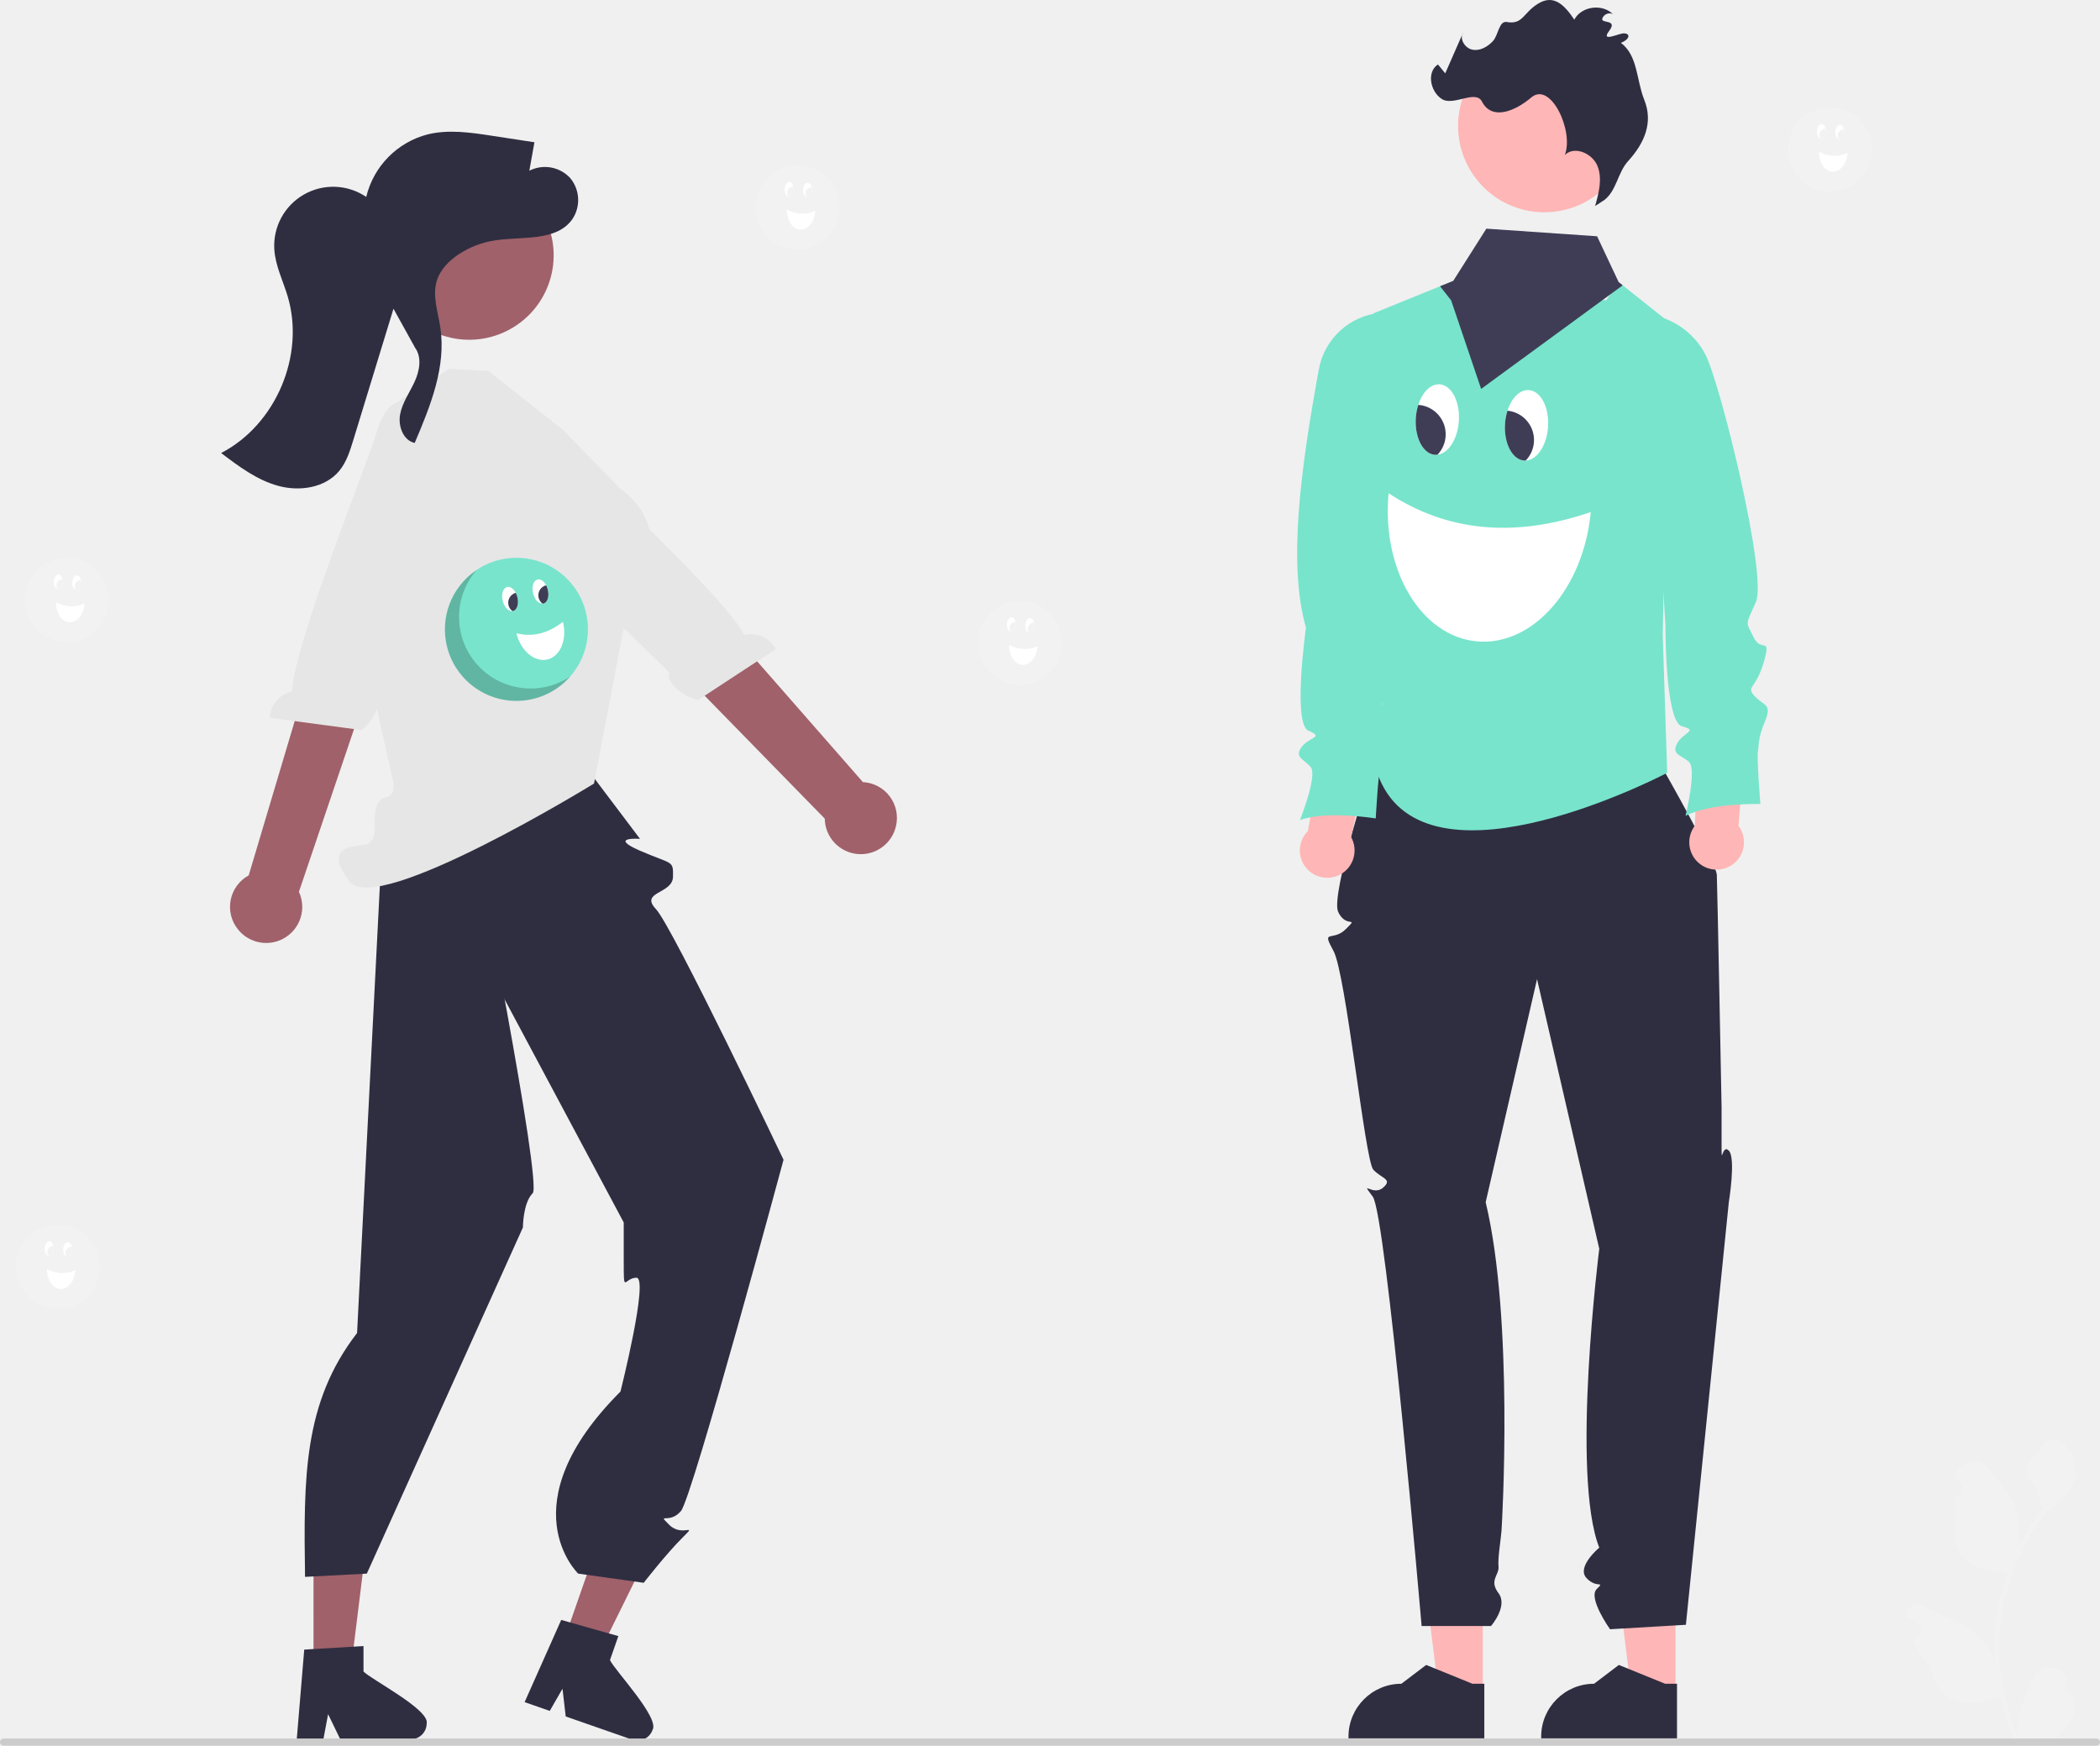
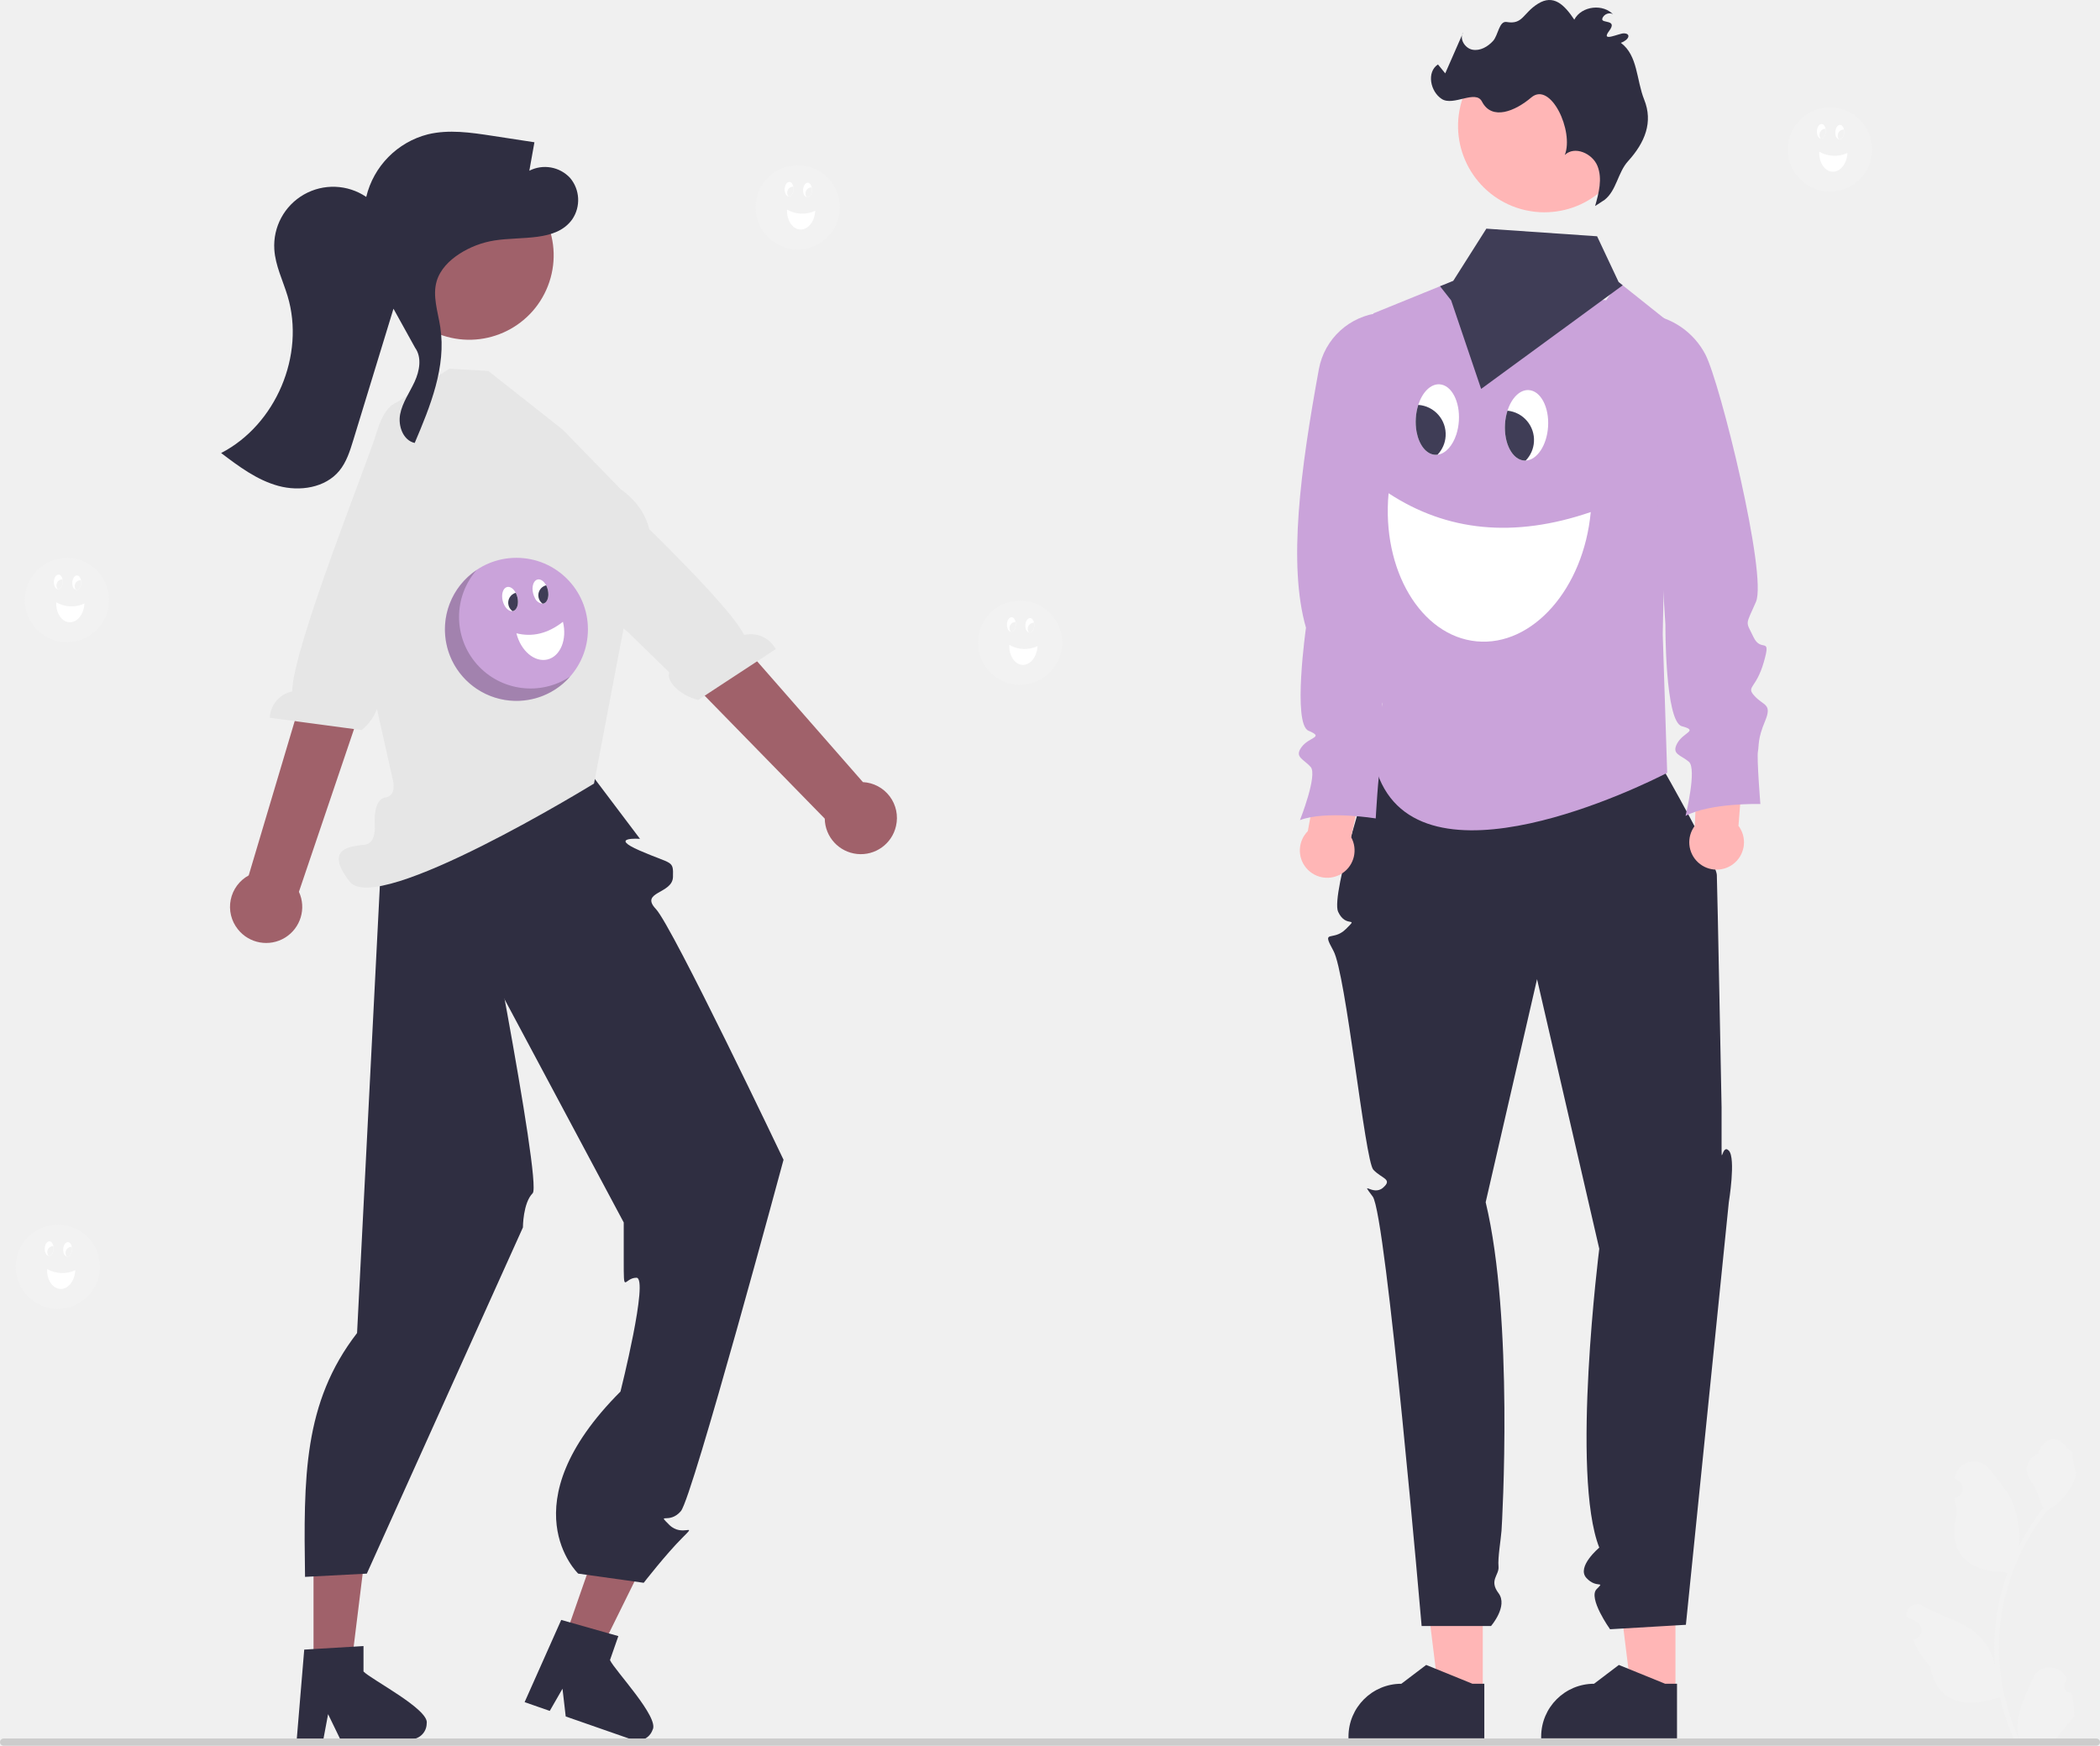
<svg xmlns="http://www.w3.org/2000/svg" data-name="Layer 1" width="689.67" height="573.446" viewBox="0 0 689.67 573.446">
  <polygon points="185.195 538.856 196.822 542.91 217.993 499.993 200.833 494.009 185.195 538.856" fill="#a0616a" />
  <path d="M455.49,708.584l2.749-7.882-3.122-.879-12.699-3.602-2.941-.827-11.408,25.63-.612,1.374,8.256,2.879.756-1.313,3.427-5.97.868,7.468.188,1.642,21.887,7.633a5.238,5.238,0,0,0,6.631-3.21C471.898,727.534,456.949,711.859,455.49,708.584Z" transform="translate(-255.165 -163.2769)" fill="#2f2e41" />
  <polygon points="102.968 547.942 115.281 547.942 121.139 500.446 102.965 500.447 102.968 547.942" fill="#a0616a" />
  <path d="M374.543,712.327v-8.348l-3.237.198-13.177.781-3.05.187-2.332,27.958-.125,1.499h8.743l.281-1.488,1.27-6.766,3.279,6.766.718,1.488h23.18a5.238,5.238,0,0,0,5.204-5.215C396.277,724.818,377,714.94,374.543,712.327Z" transform="translate(-255.165 -163.2769)" fill="#2f2e41" />
  <path d="M446.009,413.184l19.339,25.632s-10.68-.741,0,3.901,10.983,3.002,10.831,8.628-11.039,4.785-5.595,10.546,41.907,82.345,41.907,82.345S482.612,655.115,478.786,659.639s-8.098.252-3.826,4.524,9.612-1.068,4.272,4.272-12.665,14.764-12.665,14.764l-21.511-3.016s-23.496-22.428,13.884-59.808c0,0,9.41-37.397,5.239-37.388s-4.171,6.038-4.171-6.055V564.839l-49.502-92.736s-31.59-24.643-31.094-35.908S446.009,413.184,446.009,413.184Z" transform="translate(-255.165 -163.2769)" fill="#2f2e41" />
  <path d="M410.879,438.815S433.307,552.023,430.103,555.227s-3.204,11.243-3.204,11.243L375.636,680.183l-20.292,1.068c-.479-32.534-.611-57.211,17.088-80.1l8.544-167.675Z" transform="translate(-255.165 -163.2769)" fill="#2f2e41" />
  <path d="M439.997,304.433l-24.443-19.297h0l-12.831-.746-19.039,12.197-4.662,23.784-11.026,26.782,16.171,72.276s1.517,5.186-2.458,5.809-3.498,8.268-3.498,8.268.809,6.626-3.05,7.209-14.151.583-5.145,12.162,80.232-32.213,80.232-32.213l10.345-54.282s20.063-26.947-1.543-42.38Z" transform="translate(-255.165 -163.2769)" fill="#e6e6e6" />
  <path d="M333.291,468.534a11.781,11.781,0,0,1,3.555-17.711L367.592,347.641l19.225,9.679-33.482,98.898a11.845,11.845,0,0,1-20.043,12.315Z" transform="translate(-255.165 -163.2769)" fill="#a0616a" />
  <path d="M388.099,295.632s-5.496-2.921-9.255,9.718c-3.009,10.118-27.428,70.387-27.74,85.04a9.255,9.255,0,0,0-7.328,8.662l30.192,4.046c5.276-4.45,6.66-10.46,4.619-12.244l6.555-17.904L412.491,315.986,392.109,297.673Z" transform="translate(-255.165 -163.2769)" fill="#e6e6e6" />
  <path d="M549.425,434.618A11.781,11.781,0,0,0,538.56,420.186l-70.53-80.55-14.961,17.852,72.958,74.694a11.845,11.845,0,0,0,23.398,2.437Z" transform="translate(-255.165 -163.2769)" fill="#a0616a" />
  <path d="M425.236,302.42s3.692-5.01,12.547,4.76c7.089,7.822,55.169,51.604,61.787,64.681a9.255,9.255,0,0,1,10.353,4.642l-25.473,16.704c-6.681-1.731-10.528-6.551-9.459-9.042l-13.653-13.309-49.293-39.536,10.458-25.327Z" transform="translate(-255.165 -163.2769)" fill="#e6e6e6" />
  <circle cx="409.265" cy="247.148" r="27.73" transform="translate(-224.5793 375.7301) rotate(-68.74955)" fill="#a0616a" />
  <path d="M442.396,221.729a11.27,11.27,0,0,0-13.39-2.374q.837-4.675,1.674-9.349-6.956-1.065-13.912-2.129c-6.996-1.071-14.205-2.135-21.085-.474a27.932,27.932,0,0,0-20.241,20.558,19.361,19.361,0,0,0-30.188,17.236c.333,5.318,2.82,10.225,4.359,15.326,5.847,19.385-3.837,42.267-21.824,51.564,5.793,4.395,11.776,8.885,18.791,10.797,7.015,1.912,15.401.655,20.021-4.96,2.364-2.873,3.504-6.531,4.592-10.088q6.598-21.575,13.196-43.15l7.111,12.839c2.271,3.175,1.458,7.619-.178,11.163-1.636,3.545-4.013,6.826-4.745,10.661s.97,8.586,4.78,9.433c5.149-12.112,10.408-25.018,8.41-38.027-.777-5.063-2.639-10.255-1.177-15.164,1.13-3.793,4.123-6.778,7.447-8.926a29.883,29.883,0,0,1,11.48-4.395c9.038-1.438,20.288.493,25.593-6.964A11.27,11.27,0,0,0,442.396,221.729Z" transform="translate(-255.165 -163.2769)" fill="#2f2e41" />
-   <circle cx="169.601" cy="206.719" r="23.484" fill="#78e4cc" />
+   <circle cx="169.601" cy="206.719" r="23.484" fill="#caa3da" />
  <path d="M430.248,358.178a6.457,6.457,0,0,0,.556,1.468,3.056,3.056,0,0,0,2.551,1.924,1.419,1.419,0,0,0,.279-.04c1.004-.248,1.616-1.464,1.627-2.983a6.458,6.458,0,0,0-.19-1.559,6.312,6.312,0,0,0-.549-1.454c-.714-1.347-1.827-2.147-2.834-1.899C430.354,353.965,429.711,355.999,430.248,358.178Z" transform="translate(-255.165 -163.2769)" fill="#fff" />
  <path d="M432.058,359.639a3.378,3.378,0,0,0,1.297,1.931,1.419,1.419,0,0,0,.279-.04c1.004-.248,1.616-1.464,1.627-2.983a6.458,6.458,0,0,0-.19-1.559,6.312,6.312,0,0,0-.549-1.454A3.393,3.393,0,0,0,432.058,359.639Z" transform="translate(-255.165 -163.2769)" fill="#3f3d56" />
  <path d="M420.26,360.642c.516,2.092,1.933,3.558,3.225,3.382a1.416,1.416,0,0,0,.161-.03c1.331-.328,1.973-2.362,1.436-4.541a6.287,6.287,0,0,0-.549-1.451c-.714-1.35-1.827-2.15-2.834-1.902C420.365,356.429,419.722,358.463,420.26,360.642Z" transform="translate(-255.165 -163.2769)" fill="#fff" />
  <path d="M422.168,362.078a3.379,3.379,0,0,0,1.316,1.945,1.416,1.416,0,0,0,.161-.03c1.331-.328,1.973-2.362,1.436-4.541a6.287,6.287,0,0,0-.549-1.451A3.393,3.393,0,0,0,422.168,362.078Z" transform="translate(-255.165 -163.2769)" fill="#3f3d56" />
  <path d="M440.044,367.525c1.429,5.793-.835,11.333-5.055,12.374s-8.8-2.811-10.229-8.604C429.968,372.603,435.066,371.425,440.044,367.525Z" transform="translate(-255.165 -163.2769)" fill="#fff" />
  <path d="M401.967,375.664a23.493,23.493,0,0,1,9.727-25.138,23.486,23.486,0,0,0,30.775,34.941,23.478,23.478,0,0,1-40.502-9.803Z" transform="translate(-255.165 -163.2769)" opacity="0.2" />
  <path d="M935.475,719.39a2.269,2.269,0,0,1-1.645-3.933l.155-.618q-.031-.074-.062-.148a6.094,6.094,0,0,0-11.241.042c-1.839,4.428-4.179,8.864-4.756,13.546a18.029,18.029,0,0,0,.316,6.2,72.282,72.282,0,0,1-6.575-30.021,69.766,69.766,0,0,1,.433-7.783q.358-3.178.995-6.31a73.119,73.119,0,0,1,14.5-30.99,19.459,19.459,0,0,0,8.093-8.397,14.843,14.843,0,0,0,1.35-4.056c-.394.052-1.486-5.949-1.188-6.317-.549-.833-1.532-1.247-2.131-2.06-2.982-4.043-7.091-3.337-9.236,2.157-4.582,2.313-4.627,6.148-1.815,9.837,1.789,2.347,2.035,5.522,3.604,8.035-.162.207-.329.407-.491.614a73.591,73.591,0,0,0-7.681,12.169,30.592,30.592,0,0,0-1.826-14.21c-1.748-4.217-5.025-7.769-7.91-11.415a6.279,6.279,0,0,0-11.184,3.083q-.009.081-.017.161.643.363,1.259.77a3.078,3.078,0,0,1-1.241,5.602l-.063.01a30.628,30.628,0,0,0,.807,4.579c-3.702,14.316,4.29,19.53,15.701,19.764.252.129.497.258.749.381a75.115,75.115,0,0,0-4.043,19.028,71.245,71.245,0,0,0,.052,11.503l-.019-.136A18.826,18.826,0,0,0,903.937,699.607c-4.946-4.063-11.933-5.559-17.268-8.824a3.533,3.533,0,0,0-5.411,3.437l.022.143a20.675,20.675,0,0,1,2.319,1.117q.643.363,1.259.77a3.078,3.078,0,0,1-1.241,5.602l-.063.01c-.045.006-.084.013-.129.019a30.655,30.655,0,0,0,5.639,8.829c2.315,12.497,12.256,13.683,22.89,10.044h.006a75.093,75.093,0,0,0,5.044,14.726H935.024c.065-.2.123-.407.181-.607a20.474,20.474,0,0,1-4.986-.297c1.337-1.641,2.674-3.294,4.011-4.935a1.119,1.119,0,0,0,.084-.097c.678-.84,1.363-1.673,2.041-2.512l0-.001a29.991,29.991,0,0,0-.879-7.64Z" transform="translate(-255.165 -163.2769)" fill="#f2f2f2" />
  <path d="M255.165,735.533a1.186,1.186,0,0,0,1.19,1.19h687.29a1.19,1.19,0,0,0,0-2.38H256.355A1.187,1.187,0,0,0,255.165,735.533Z" transform="translate(-255.165 -163.2769)" fill="#ccc" />
  <polygon points="486.962 555.88 472.455 555.879 465.554 499.923 486.965 499.925 486.962 555.88" fill="#ffb6b6" />
  <path d="M742.638,734.291,698.027,734.289v-.564a17.365,17.365,0,0,1,17.364-17.363h.001l8.149-6.182,15.204,6.183,3.894 0Z" transform="translate(-255.165 -163.2769)" fill="#2f2e41" />
  <polygon points="550.243 555.88 535.737 555.879 528.836 499.923 550.246 499.925 550.243 555.88" fill="#ffb6b6" />
  <path d="M805.919,734.291l-44.611-.002v-.564a17.365,17.365,0,0,1,17.364-17.363h.001l8.149-6.182,15.204,6.183,3.894 0Z" transform="translate(-255.165 -163.2769)" fill="#2f2e41" />
  <path d="M706.006,414.27s-13.958,42.869-11.381,48.511,6.972,1.247,2.576,5.642-8.233-.277-4.116,7.187,10.352,68.914,13.095,71.888,6.514,3.054,3.163,5.945-7.746-2.97-3.351,2.89,16.059,141.062,16.059,141.062h22.785s5.675-6.541,2.463-10.799.282-5.898,0-8.741.786-8.971.985-11.767,4.049-69.417-5.202-107.901L759.952,484.911l20.435,88.565s-9.4,74.288,0,98.169c0,0-7.578,6.311-4.217,9.968s6.291.727,3.361,3.657,4.396,13.187,4.396,13.187l24.908-1.465,14.098-138.804s2.377-14.476,0-16.956-2.377,6.311-2.377-2.48V527.03s-1.377-72.094-1.56-76.34-17.766-35.014-17.766-35.014Z" transform="translate(-255.165 -163.2769)" fill="#2f2e41" />
-   <path d="M706.214,266.207v84.53a81.249,81.249,0,0,1,4.17,25.38c-.09,14.37-3.25,30.93-3.24,38.17a9.457,9.457,0,0,0,.31,2.85c13.99,40.55,88.02,3.7,94.75.25.32-.16.49-.25.49-.25l-1.46-45.42.25-13.06,1.73-89.59-1.55-1.24-13.58-10.83-1.33-1.06-4.08,5.95-36.37-2.5-13.88-3.84-4.33,1.76-19.52,7.94Z" transform="translate(-255.165 -163.2769)" fill="#78e4cc" />
+   <path d="M706.214,266.207v84.53a81.249,81.249,0,0,1,4.17,25.38c-.09,14.37-3.25,30.93-3.24,38.17a9.457,9.457,0,0,0,.31,2.85c13.99,40.55,88.02,3.7,94.75.25.32-.16.49-.25.49-.25l-1.46-45.42.25-13.06,1.73-89.59-1.55-1.24-13.58-10.83-1.33-1.06-4.08,5.95-36.37-2.5-13.88-3.84-4.33,1.76-19.52,7.94Z" transform="translate(-255.165 -163.2769)" fill="#caa3da" />
  <path d="M684.679,436.282l4.781-26.415,15.471.626-6.049,27.748a8.986,8.986,0,1,1-14.203-1.959Z" transform="translate(-255.165 -163.2769)" fill="#ffb6b6" />
-   <path d="M708.589,266.027h0c7.95,2.059,12.489,12.365,15.282,20.088,3.595,9.923-2.235,71.097-9.328,80.02-5.501,6.921-4.195,5.59-2.379,11.322s6.011.141,2.234,8.667-6.991,6.988-4.476,10.623,5.451,3.216,2.234,8.667-2.937,7.408-3.637,9.505-1.542,17.194-1.542,17.194-16.355-2.66-24.882.553c0,0,5.875-14.816,3.499-17.473s-5.451-3.216-2.934-6.571,7.549-3.074,2.238-5.311-.83-33.829-.83-33.829c-5.962-20.794-1.808-51.895,4.228-84.914A22.722,22.722,0,0,1,708.589,266.027Z" transform="translate(-255.165 -163.2769)" fill="#78e4cc" />
+   <path d="M708.589,266.027h0c7.95,2.059,12.489,12.365,15.282,20.088,3.595,9.923-2.235,71.097-9.328,80.02-5.501,6.921-4.195,5.59-2.379,11.322s6.011.141,2.234,8.667-6.991,6.988-4.476,10.623,5.451,3.216,2.234,8.667-2.937,7.408-3.637,9.505-1.542,17.194-1.542,17.194-16.355-2.66-24.882.553c0,0,5.875-14.816,3.499-17.473s-5.451-3.216-2.934-6.571,7.549-3.074,2.238-5.311-.83-33.829-.83-33.829c-5.962-20.794-1.808-51.895,4.228-84.914A22.722,22.722,0,0,1,708.589,266.027Z" transform="translate(-255.165 -163.2769)" fill="#caa3da" />
  <path d="M811.767,434.528l1.156-26.819,15.413-1.477-2.231,28.312a8.986,8.986,0,1,1-14.338-.015Z" transform="translate(-255.165 -163.2769)" fill="#ffb6b6" />
-   <path d="M795.656,266.457l.432.051A24.89,24.89,0,0,1,815.215,279.667c4.907,9.344,20.432,72.628,16.631,81.312-3.545,8.099-3.398,6.108-.822,11.54s5.975-.675,3.389,8.284-5.979,7.871-2.994,11.132,5.837,2.448,3.389,8.284-1.906,7.738-2.315,9.91.803,17.244.803,17.244-16.564-.418-24.578,3.921c0,0,3.812-15.476,1.098-17.786s-5.837-2.448-3.798-6.112,7.063-4.069,1.497-5.566-5.409-33.404-5.409-33.404Z" transform="translate(-255.165 -163.2769)" fill="#78e4cc" />
+   <path d="M795.656,266.457l.432.051A24.89,24.89,0,0,1,815.215,279.667c4.907,9.344,20.432,72.628,16.631,81.312-3.545,8.099-3.398,6.108-.822,11.54s5.975-.675,3.389,8.284-5.979,7.871-2.994,11.132,5.837,2.448,3.389,8.284-1.906,7.738-2.315,9.91.803,17.244.803,17.244-16.564-.418-24.578,3.921c0,0,3.812-15.476,1.098-17.786s-5.837-2.448-3.798-6.112,7.063-4.069,1.497-5.566-5.409-33.404-5.409-33.404Z" transform="translate(-255.165 -163.2769)" fill="#caa3da" />
  <path d="M755.944,232.277c.65.15,1.3.28,1.95.38a27.103,27.103,0,0,0,6.01.31,28.366,28.366,0,1,0-28.98-35.44c-.06.23-.12.45-.17.68A28.377,28.377,0,0,0,755.944,232.277Z" transform="translate(-255.165 -163.2769)" fill="#ffb6b6" />
  <path d="M782.126,228.929c3.946-3.088,4.329-8.974,7.696-12.684,5.629-6.203,8.274-12.877,5.325-20.227-2.608-6.501-2.054-14.493-7.671-18.677,2.759-.999,3.408-3.073.974-3.111-1.642-.026-7.761,3.112-4.817-.797s-2.629-2.366-2.261-3.966,2.733-2.486,3.776-1.218c-3.329-3.901-10.599-3.069-12.961,1.483-3.318-4.973-6.84-8.394-11.917-5.239-4.987,3.099-4.921,6.931-10.284,6.01-2.521-.433-2.759,4.33-4.481,6.221s-4.24,3.355-6.753,2.88-4.435-3.607-3.027-5.742l-5.924,13.514L727.413,184.448c-3.794,2.472-2.548,8.923,1.271,11.357s11.106-3.191,13.178.835c3.267,6.346,10.93,3.142,16.192-1.343,6.382-5.439,14.085,11.098,11.011,18.899,3.19-3.132,9.09-.533,10.743,3.621s.441,8.834-.784,13.133Z" transform="translate(-255.165 -163.2769)" fill="#2f2e41" />
  <polygon points="472.929 94.03 473.919 95.29 476.579 98.67 486.424 127.75 532.919 93.72 531.589 92.66 524.509 77.61 488.139 75.11 477.259 92.27 472.929 94.03" fill="#3f3d56" />
  <path d="M777.589,331.479c-2.342,25.163-19.103,44.179-37.436,42.473s-31.297-23.488-28.955-48.652C730.218,337.776,752.252,340.157,777.589,331.479Z" transform="translate(-255.165 -163.2769)" fill="#fff" />
  <path d="M734.278,301.552a18.424,18.424,0,0,1-.823,4.404c-1.213,3.743-3.563,6.38-6.196,6.687a4.051,4.051,0,0,1-.805.027c-2.945-.19-5.277-3.298-6.069-7.559a18.425,18.425,0,0,1-.249-4.473,18.011,18.011,0,0,1,.812-4.361c1.327-4.142,4.05-6.949,7.004-6.758C731.863,289.771,734.692,295.162,734.278,301.552Z" transform="translate(-255.165 -163.2769)" fill="#fff" />
  <path d="M729.929,306.566a9.64,9.64,0,0,1-2.67,6.076,4.051,4.051,0,0,1-.805.027c-2.945-.19-5.277-3.298-6.069-7.559a18.425,18.425,0,0,1-.249-4.473,18.011,18.011,0,0,1,.812-4.361A9.681,9.681,0,0,1,729.929,306.566Z" transform="translate(-255.165 -163.2769)" fill="#3f3d56" />
  <path d="M763.574,303.446c-.397,6.135-3.639,10.965-7.356,11.122a4.04,4.04,0,0,1-.468-.004c-3.903-.252-6.731-5.643-6.318-12.033a17.94,17.94,0,0,1,.811-4.352c1.327-4.151,4.051-6.958,7.004-6.767C761.158,291.665,763.987,297.056,763.574,303.446Z" transform="translate(-255.165 -163.2769)" fill="#fff" />
  <path d="M758.935,308.441a9.643,9.643,0,0,1-2.717,6.126,4.04,4.04,0,0,1-.468-.004c-3.903-.252-6.731-5.643-6.318-12.033a17.94,17.94,0,0,1,.811-4.352A9.681,9.681,0,0,1,758.935,308.441Z" transform="translate(-255.165 -163.2769)" fill="#3f3d56" />
  <circle cx="261.993" cy="68.107" r="13.824" fill="#f2f2f2" />
  <path d="M518.909,225.621a3.801,3.801,0,0,0,.07.922,1.799,1.799,0,0,0,1.121,1.51.835.835,0,0,0,.164.024c.608.027,1.156-.558,1.414-1.414a3.801,3.801,0,0,0,.151-.912,3.716,3.716,0,0,0-.069-.912c-.179-.879-.675-1.516-1.285-1.543C519.669,223.259,518.968,224.301,518.909,225.621Z" transform="translate(-255.165 -163.2769)" fill="#fff" />
  <path d="M519.689,226.747a1.989,1.989,0,0,0,.411,1.306.835.835,0,0,0,.164.024c.608.027,1.156-.558,1.414-1.414a3.801,3.801,0,0,0,.151-.912,3.716,3.716,0,0,0-.069-.912A1.997,1.997,0,0,0,519.689,226.747Z" transform="translate(-255.165 -163.2769)" fill="#f2f2f2" />
  <path d="M512.859,225.353c-.056,1.267.501,2.33,1.259,2.446a.834.834,0,0,0,.096.01c.806.036,1.507-1.006,1.565-2.326a3.701,3.701,0,0,0-.069-.911c-.179-.881-.675-1.518-1.285-1.545C513.618,222.991,512.918,224.033,512.859,225.353Z" transform="translate(-255.165 -163.2769)" fill="#fff" />
  <path d="M513.699,226.481a1.989,1.989,0,0,0,.42,1.317.834.834,0,0,0,.096.01c.806.036,1.507-1.006,1.565-2.326a3.701,3.701,0,0,0-.069-.911A1.997,1.997,0,0,0,513.699,226.481Z" transform="translate(-255.165 -163.2769)" fill="#f2f2f2" />
  <path d="M522.889,232.527c-.155,3.509-2.354,6.262-4.91,6.148s-4.503-3.05-4.348-6.558A10.058,10.058,0,0,0,522.889,232.527Z" transform="translate(-255.165 -163.2769)" fill="#fff" />
  <circle cx="334.993" cy="211.107" r="13.824" fill="#f2f2f2" />
  <path d="M591.909,368.621a3.801,3.801,0,0,0,.07.922,1.799,1.799,0,0,0,1.121,1.51.835.835,0,0,0,.164.024c.608.027,1.156-.558,1.414-1.414a3.801,3.801,0,0,0,.151-.912,3.716,3.716,0,0,0-.069-.912c-.179-.879-.675-1.516-1.285-1.543C592.669,366.259,591.968,367.301,591.909,368.621Z" transform="translate(-255.165 -163.2769)" fill="#fff" />
  <path d="M592.689,369.747a1.989,1.989,0,0,0,.411,1.306.835.835,0,0,0,.164.024c.608.027,1.156-.558,1.414-1.414a3.801,3.801,0,0,0,.151-.912,3.716,3.716,0,0,0-.069-.912A1.997,1.997,0,0,0,592.689,369.747Z" transform="translate(-255.165 -163.2769)" fill="#f2f2f2" />
  <path d="M585.859,368.353c-.056,1.267.501,2.33,1.259,2.446a.834.834,0,0,0,.096.01c.806.036,1.507-1.006,1.565-2.326a3.701,3.701,0,0,0-.069-.911c-.179-.881-.675-1.518-1.285-1.545C586.618,365.991,585.918,367.033,585.859,368.353Z" transform="translate(-255.165 -163.2769)" fill="#fff" />
  <path d="M586.699,369.481a1.989,1.989,0,0,0,.42,1.317.834.834,0,0,0,.096.01c.806.036,1.507-1.006,1.565-2.326a3.701,3.701,0,0,0-.069-.911A1.997,1.997,0,0,0,586.699,369.481Z" transform="translate(-255.165 -163.2769)" fill="#f2f2f2" />
  <path d="M595.889,375.527c-.155,3.509-2.354,6.262-4.91,6.148s-4.503-3.05-4.348-6.558A10.058,10.058,0,0,0,595.889,375.527Z" transform="translate(-255.165 -163.2769)" fill="#fff" />
  <circle cx="600.993" cy="49.107" r="13.824" fill="#f2f2f2" />
  <path d="M857.909,206.621a3.801,3.801,0,0,0,.07.922,1.799,1.799,0,0,0,1.121,1.51.835.835,0,0,0,.164.024c.608.027,1.156-.558,1.414-1.414a3.801,3.801,0,0,0,.151-.912,3.716,3.716,0,0,0-.069-.912c-.179-.879-.675-1.516-1.285-1.543C858.669,204.259,857.968,205.301,857.909,206.621Z" transform="translate(-255.165 -163.2769)" fill="#fff" />
  <path d="M858.689,207.747a1.989,1.989,0,0,0,.411,1.306.835.835,0,0,0,.164.024c.608.027,1.156-.558,1.414-1.414a3.801,3.801,0,0,0,.151-.912,3.716,3.716,0,0,0-.069-.912A1.997,1.997,0,0,0,858.689,207.747Z" transform="translate(-255.165 -163.2769)" fill="#f2f2f2" />
  <path d="M851.859,206.353c-.056,1.267.501,2.33,1.259,2.446a.834.834,0,0,0,.096.01c.806.036,1.507-1.006,1.565-2.326a3.701,3.701,0,0,0-.069-.911c-.179-.881-.675-1.518-1.285-1.545C852.618,203.991,851.918,205.033,851.859,206.353Z" transform="translate(-255.165 -163.2769)" fill="#fff" />
  <path d="M852.699,207.481a1.989,1.989,0,0,0,.42,1.317.834.834,0,0,0,.096.01c.806.036,1.507-1.006,1.565-2.326a3.701,3.701,0,0,0-.069-.911A1.997,1.997,0,0,0,852.699,207.481Z" transform="translate(-255.165 -163.2769)" fill="#f2f2f2" />
  <path d="M861.889,213.527c-.155,3.509-2.354,6.262-4.91,6.148s-4.503-3.05-4.348-6.558A10.058,10.058,0,0,0,861.889,213.527Z" transform="translate(-255.165 -163.2769)" fill="#fff" />
  <circle cx="18.993" cy="416.107" r="13.824" fill="#f2f2f2" />
  <path d="M275.909,573.621a3.801,3.801,0,0,0,.07.922,1.799,1.799,0,0,0,1.121,1.51.835.835,0,0,0,.164.024c.608.027,1.156-.558,1.414-1.414a3.801,3.801,0,0,0,.151-.912,3.716,3.716,0,0,0-.069-.912c-.179-.879-.675-1.516-1.285-1.543C276.669,571.259,275.968,572.301,275.909,573.621Z" transform="translate(-255.165 -163.2769)" fill="#fff" />
  <path d="M276.689,574.747a1.989,1.989,0,0,0,.411,1.306.835.835,0,0,0,.164.024c.608.027,1.156-.558,1.414-1.414a3.801,3.801,0,0,0,.151-.912,3.716,3.716,0,0,0-.069-.912A1.997,1.997,0,0,0,276.689,574.747Z" transform="translate(-255.165 -163.2769)" fill="#f2f2f2" />
  <path d="M269.859,573.353c-.056,1.267.501,2.33,1.259,2.446a.834.834,0,0,0,.096.01c.806.036,1.507-1.006,1.565-2.326a3.701,3.701,0,0,0-.069-.911c-.179-.881-.675-1.518-1.285-1.545C270.618,570.991,269.918,572.033,269.859,573.353Z" transform="translate(-255.165 -163.2769)" fill="#fff" />
  <path d="M270.699,574.481a1.989,1.989,0,0,0,.42,1.317.834.834,0,0,0,.096.01c.806.036,1.507-1.006,1.565-2.326a3.701,3.701,0,0,0-.069-.911A1.997,1.997,0,0,0,270.699,574.481Z" transform="translate(-255.165 -163.2769)" fill="#f2f2f2" />
  <path d="M279.889,580.527c-.155,3.509-2.354,6.262-4.91,6.148s-4.503-3.05-4.348-6.558A10.058,10.058,0,0,0,279.889,580.527Z" transform="translate(-255.165 -163.2769)" fill="#fff" />
  <circle cx="21.993" cy="197.107" r="13.824" fill="#f2f2f2" />
  <path d="M278.909,354.621a3.801,3.801,0,0,0,.07.922,1.799,1.799,0,0,0,1.121,1.51.835.835,0,0,0,.164.024c.608.027,1.156-.558,1.414-1.414a3.801,3.801,0,0,0,.151-.912,3.716,3.716,0,0,0-.069-.912c-.179-.879-.675-1.516-1.285-1.543C279.669,352.259,278.968,353.301,278.909,354.621Z" transform="translate(-255.165 -163.2769)" fill="#fff" />
  <path d="M279.689,355.747a1.989,1.989,0,0,0,.411,1.306.835.835,0,0,0,.164.024c.608.027,1.156-.558,1.414-1.414a3.801,3.801,0,0,0,.151-.912,3.716,3.716,0,0,0-.069-.912A1.997,1.997,0,0,0,279.689,355.747Z" transform="translate(-255.165 -163.2769)" fill="#f2f2f2" />
  <path d="M272.859,354.353c-.056,1.267.501,2.33,1.259,2.446a.834.834,0,0,0,.096.01c.806.036,1.507-1.006,1.565-2.326a3.701,3.701,0,0,0-.069-.911c-.179-.881-.675-1.518-1.285-1.545C273.618,351.991,272.918,353.033,272.859,354.353Z" transform="translate(-255.165 -163.2769)" fill="#fff" />
  <path d="M273.699,355.481a1.989,1.989,0,0,0,.42,1.317.834.834,0,0,0,.096.01c.806.036,1.507-1.006,1.565-2.326a3.701,3.701,0,0,0-.069-.911A1.997,1.997,0,0,0,273.699,355.481Z" transform="translate(-255.165 -163.2769)" fill="#f2f2f2" />
  <path d="M282.889,361.527c-.155,3.509-2.354,6.262-4.91,6.148s-4.503-3.05-4.348-6.558A10.058,10.058,0,0,0,282.889,361.527Z" transform="translate(-255.165 -163.2769)" fill="#fff" />
</svg>
